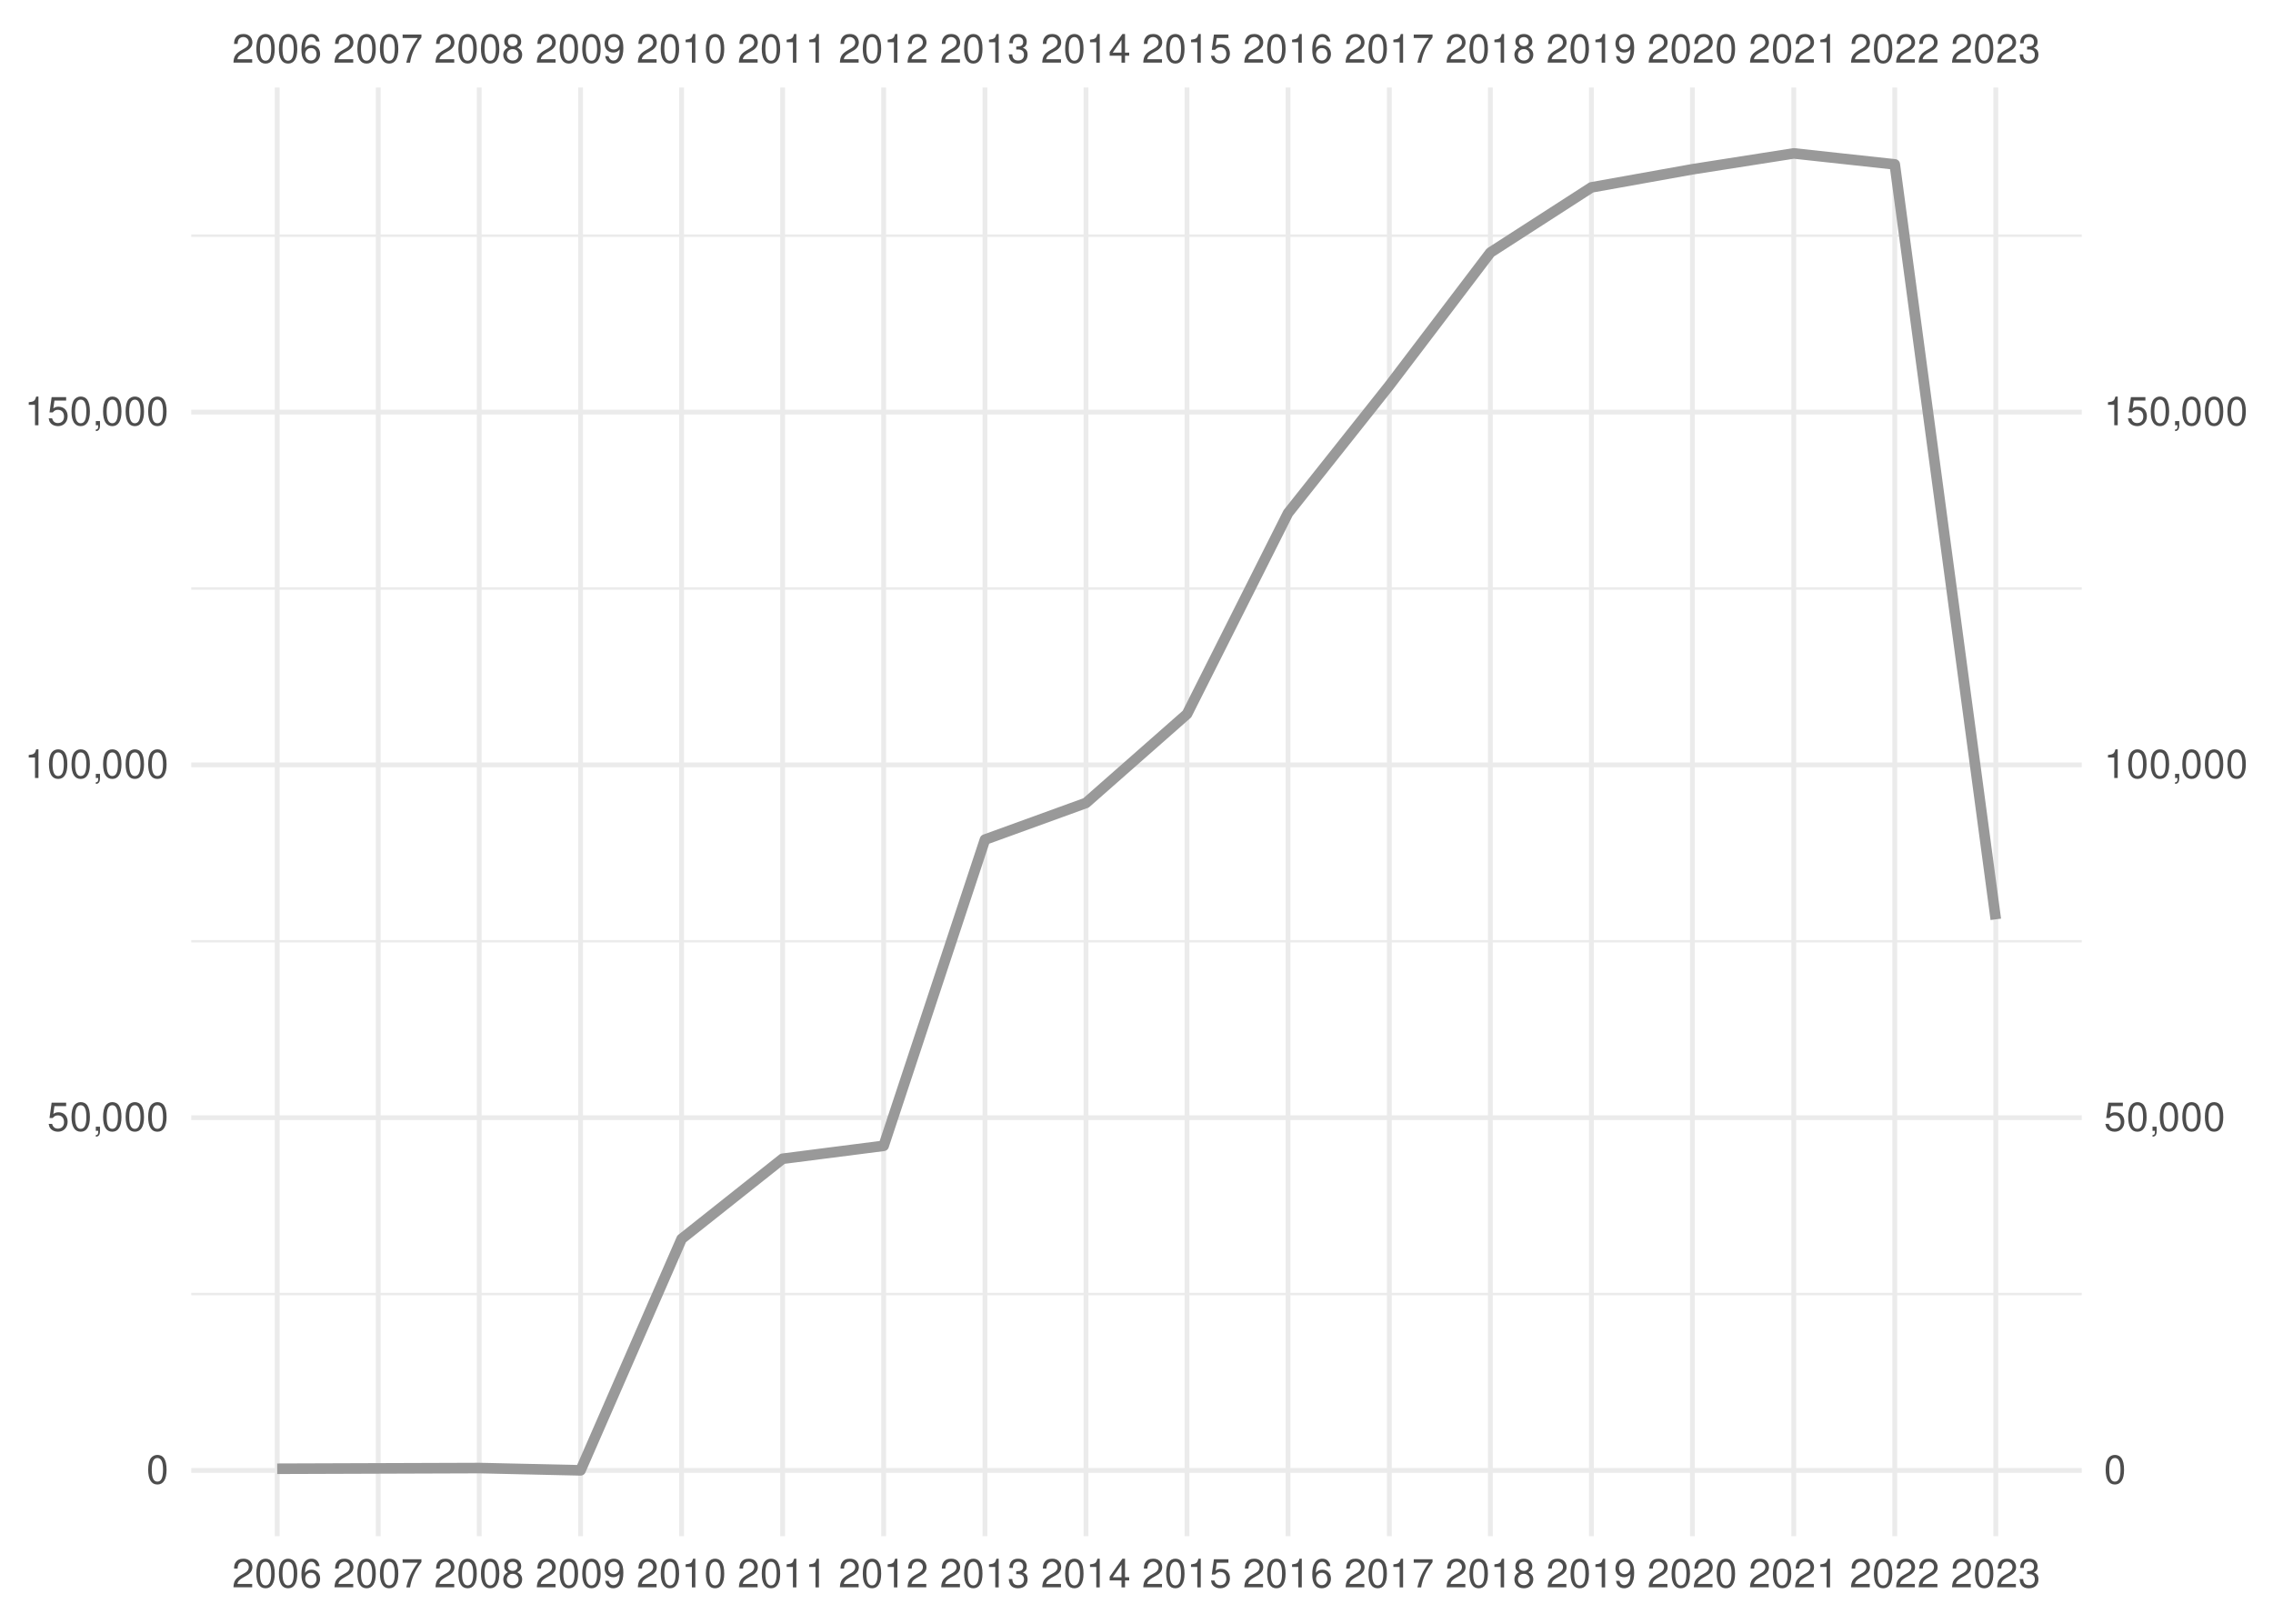
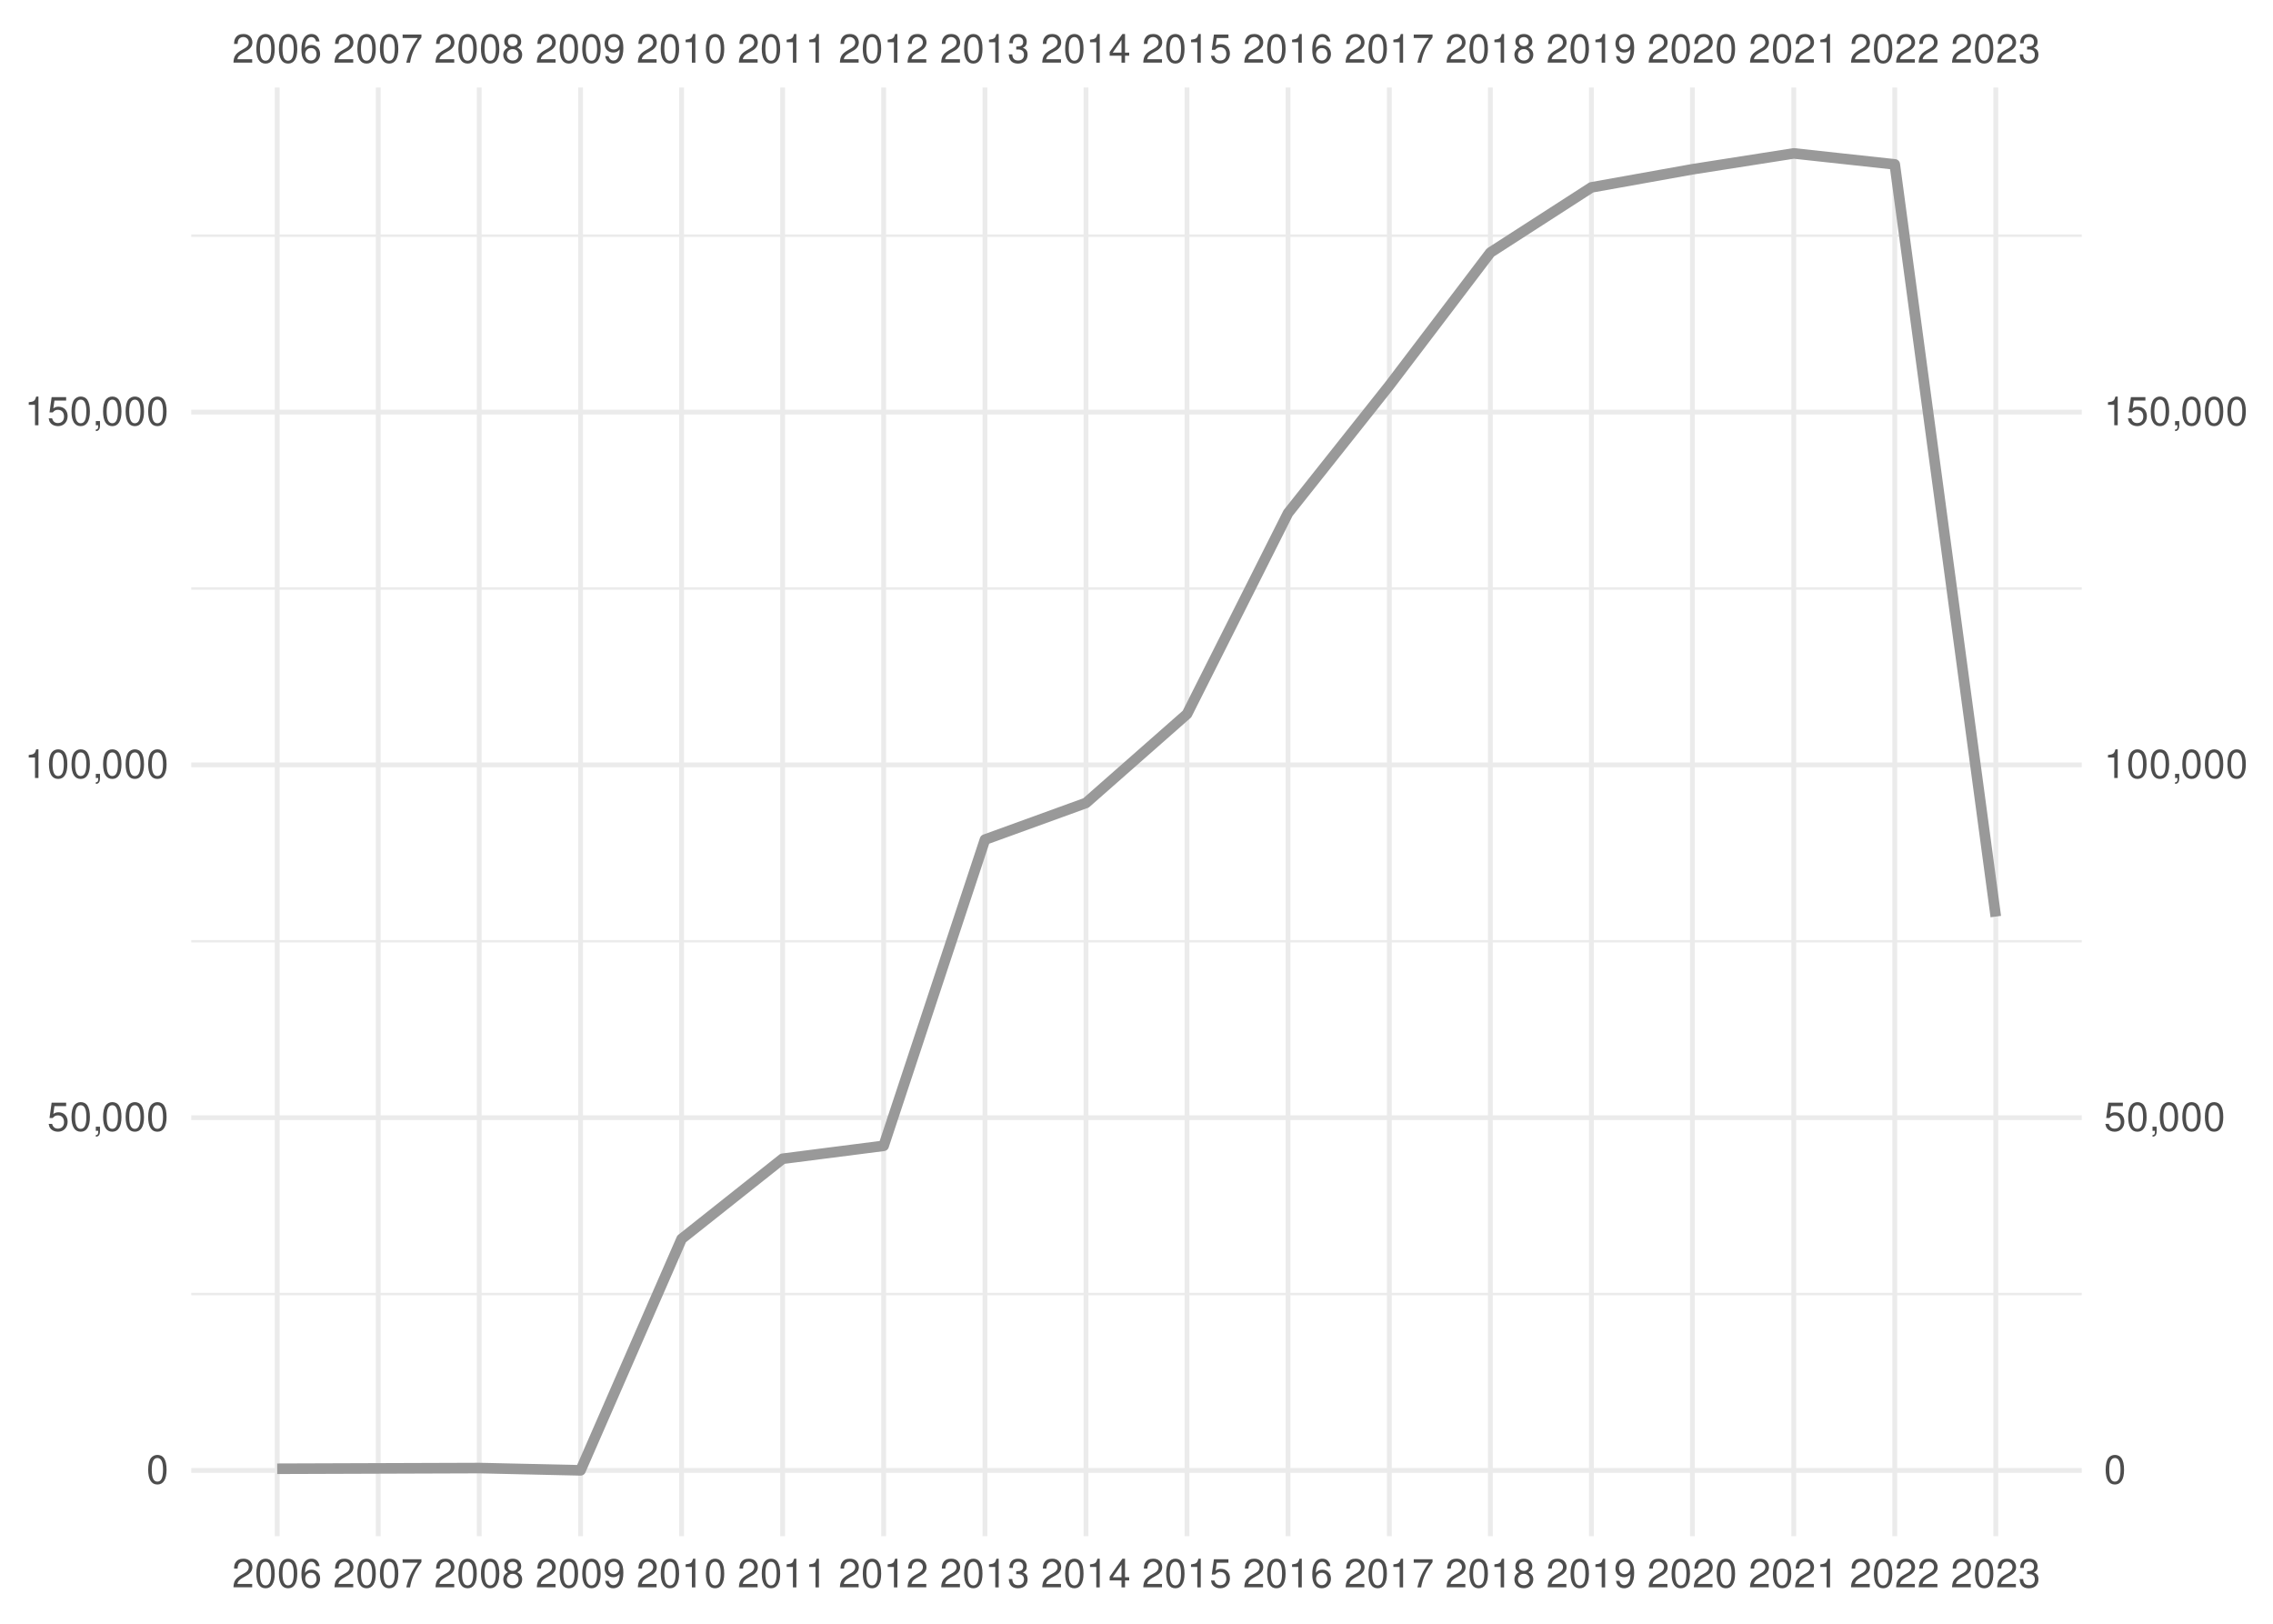
<svg xmlns="http://www.w3.org/2000/svg" xmlns:xlink="http://www.w3.org/1999/xlink" width="504pt" height="360pt" viewBox="0 0 504 360" version="1.1">
  <defs>
    <g>
      <symbol overflow="visible" id="glyph0-0">
        <path style="stroke:none;" d="" />
      </symbol>
      <symbol overflow="visible" id="glyph0-1">
        <path style="stroke:none;" d="M 4.453 -0.766 L 1.172 -0.766 C 1.25 -1.297 1.531 -1.625 2.297 -2.094 L 3.172 -2.594 C 4.047 -3.062 4.5 -3.719 4.5 -4.5 C 4.5 -5.031 4.281 -5.531 3.922 -5.875 C 3.547 -6.203 3.094 -6.359 2.5 -6.359 C 1.703 -6.359 1.125 -6.078 0.781 -5.531 C 0.547 -5.203 0.453 -4.797 0.438 -4.156 L 1.219 -4.156 C 1.234 -4.594 1.297 -4.844 1.406 -5.062 C 1.594 -5.438 2 -5.688 2.469 -5.688 C 3.172 -5.688 3.703 -5.172 3.703 -4.484 C 3.703 -3.969 3.406 -3.531 2.859 -3.219 L 2.047 -2.75 C 0.75 -2 0.375 -1.406 0.297 -0.016 L 4.453 -0.016 Z M 4.453 -0.766 " />
      </symbol>
      <symbol overflow="visible" id="glyph0-2">
        <path style="stroke:none;" d="M 2.422 -6.359 C 1.844 -6.359 1.312 -6.094 0.984 -5.672 C 0.578 -5.109 0.375 -4.25 0.375 -3.078 C 0.375 -0.938 1.078 0.203 2.422 0.203 C 3.734 0.203 4.453 -0.938 4.453 -3.031 C 4.453 -4.25 4.266 -5.078 3.859 -5.672 C 3.531 -6.109 3.016 -6.359 2.422 -6.359 Z M 2.422 -5.672 C 3.25 -5.672 3.672 -4.828 3.672 -3.094 C 3.672 -1.281 3.266 -0.438 2.406 -0.438 C 1.578 -0.438 1.172 -1.312 1.172 -3.062 C 1.172 -4.828 1.578 -5.672 2.422 -5.672 Z M 2.422 -5.672 " />
      </symbol>
      <symbol overflow="visible" id="glyph0-3">
        <path style="stroke:none;" d="M 4.375 -4.703 C 4.234 -5.75 3.562 -6.359 2.609 -6.359 C 1.922 -6.359 1.312 -6.031 0.938 -5.453 C 0.547 -4.828 0.375 -4.062 0.375 -2.906 C 0.375 -1.828 0.531 -1.156 0.906 -0.594 C 1.234 -0.078 1.781 0.203 2.469 0.203 C 3.656 0.203 4.516 -0.688 4.516 -1.922 C 4.516 -3.094 3.719 -3.922 2.609 -3.922 C 1.984 -3.922 1.5 -3.688 1.172 -3.234 C 1.172 -4.797 1.672 -5.672 2.562 -5.672 C 3.109 -5.672 3.484 -5.328 3.609 -4.703 Z M 2.5 -3.234 C 3.25 -3.234 3.719 -2.703 3.719 -1.859 C 3.719 -1.062 3.188 -0.484 2.484 -0.484 C 1.766 -0.484 1.219 -1.094 1.219 -1.906 C 1.219 -2.688 1.734 -3.234 2.5 -3.234 Z M 2.5 -3.234 " />
      </symbol>
      <symbol overflow="visible" id="glyph0-4">
        <path style="stroke:none;" d="M 4.578 -6.234 L 0.406 -6.234 L 0.406 -5.469 L 3.781 -5.469 C 2.281 -3.359 1.688 -2.047 1.219 0 L 2.047 0 C 2.391 -2 3.172 -3.719 4.578 -5.594 Z M 4.578 -6.234 " />
      </symbol>
      <symbol overflow="visible" id="glyph0-5">
        <path style="stroke:none;" d="M 3.438 -3.359 C 4.094 -3.75 4.297 -4.062 4.297 -4.656 C 4.297 -5.672 3.531 -6.359 2.422 -6.359 C 1.312 -6.359 0.547 -5.672 0.547 -4.672 C 0.547 -4.062 0.75 -3.75 1.391 -3.359 C 0.672 -2.984 0.328 -2.469 0.328 -1.766 C 0.328 -0.609 1.172 0.203 2.422 0.203 C 3.656 0.203 4.516 -0.609 4.516 -1.766 C 4.516 -2.469 4.156 -2.984 3.438 -3.359 Z M 2.422 -5.672 C 3.078 -5.672 3.5 -5.281 3.5 -4.641 C 3.5 -4.047 3.062 -3.656 2.422 -3.656 C 1.766 -3.656 1.344 -4.047 1.344 -4.656 C 1.344 -5.281 1.766 -5.672 2.422 -5.672 Z M 2.422 -3 C 3.188 -3 3.719 -2.484 3.719 -1.75 C 3.719 -0.984 3.203 -0.484 2.406 -0.484 C 1.641 -0.484 1.125 -1 1.125 -1.734 C 1.125 -2.5 1.641 -3 2.422 -3 Z M 2.422 -3 " />
      </symbol>
      <symbol overflow="visible" id="glyph0-6">
        <path style="stroke:none;" d="M 0.469 -1.453 C 0.609 -0.406 1.281 0.203 2.234 0.203 C 2.922 0.203 3.547 -0.125 3.922 -0.703 C 4.297 -1.328 4.484 -2.109 4.484 -3.25 C 4.484 -4.328 4.312 -5 3.953 -5.562 C 3.609 -6.094 3.062 -6.359 2.375 -6.359 C 1.188 -6.359 0.328 -5.469 0.328 -4.234 C 0.328 -3.062 1.125 -2.25 2.25 -2.25 C 2.844 -2.25 3.281 -2.453 3.672 -2.938 C 3.672 -1.359 3.172 -0.484 2.281 -0.484 C 1.734 -0.484 1.359 -0.828 1.234 -1.453 Z M 2.359 -5.688 C 3.094 -5.688 3.641 -5.078 3.641 -4.25 C 3.641 -3.469 3.109 -2.922 2.344 -2.922 C 1.594 -2.922 1.125 -3.453 1.125 -4.297 C 1.125 -5.109 1.641 -5.688 2.359 -5.688 Z M 2.359 -5.688 " />
      </symbol>
      <symbol overflow="visible" id="glyph0-7">
        <path style="stroke:none;" d="M 2.281 -4.531 L 2.281 0 L 3.047 0 L 3.047 -6.359 L 2.547 -6.359 C 2.266 -5.391 2.094 -5.25 0.891 -5.094 L 0.891 -4.531 Z M 2.281 -4.531 " />
      </symbol>
      <symbol overflow="visible" id="glyph0-8">
        <path style="stroke:none;" d="M 1.938 -2.922 L 2.359 -2.922 C 3.203 -2.922 3.656 -2.531 3.656 -1.766 C 3.656 -0.969 3.172 -0.484 2.375 -0.484 C 1.516 -0.484 1.109 -0.922 1.062 -1.844 L 0.281 -1.844 C 0.312 -1.344 0.406 -1 0.547 -0.719 C 0.875 -0.109 1.484 0.203 2.344 0.203 C 3.625 0.203 4.453 -0.578 4.453 -1.781 C 4.453 -2.594 4.141 -3.031 3.391 -3.297 C 3.969 -3.531 4.266 -3.969 4.266 -4.609 C 4.266 -5.703 3.547 -6.359 2.359 -6.359 C 1.109 -6.359 0.438 -5.656 0.406 -4.312 L 1.188 -4.312 C 1.203 -4.703 1.234 -4.922 1.328 -5.109 C 1.5 -5.469 1.891 -5.688 2.375 -5.688 C 3.062 -5.688 3.469 -5.266 3.469 -4.578 C 3.469 -4.141 3.312 -3.859 2.969 -3.719 C 2.766 -3.625 2.484 -3.594 1.938 -3.578 Z M 1.938 -2.922 " />
      </symbol>
      <symbol overflow="visible" id="glyph0-9">
        <path style="stroke:none;" d="M 2.875 -1.547 L 2.875 0 L 3.656 0 L 3.656 -1.547 L 4.578 -1.547 L 4.578 -2.234 L 3.656 -2.234 L 3.656 -6.359 L 3.078 -6.359 L 0.25 -2.359 L 0.25 -1.547 Z M 2.875 -2.234 L 0.922 -2.234 L 2.875 -5.047 Z M 2.875 -2.234 " />
      </symbol>
      <symbol overflow="visible" id="glyph0-10">
        <path style="stroke:none;" d="M 4.188 -6.234 L 0.969 -6.234 L 0.5 -2.844 L 1.219 -2.844 C 1.578 -3.266 1.875 -3.422 2.359 -3.422 C 3.203 -3.422 3.719 -2.844 3.719 -1.922 C 3.719 -1.031 3.203 -0.484 2.359 -0.484 C 1.688 -0.484 1.266 -0.828 1.078 -1.531 L 0.312 -1.531 C 0.406 -1.016 0.5 -0.781 0.688 -0.547 C 1.031 -0.078 1.672 0.203 2.375 0.203 C 3.641 0.203 4.516 -0.719 4.516 -2.031 C 4.516 -3.266 3.688 -4.109 2.5 -4.109 C 2.062 -4.109 1.703 -4 1.344 -3.734 L 1.594 -5.469 L 4.188 -5.469 Z M 4.188 -6.234 " />
      </symbol>
      <symbol overflow="visible" id="glyph0-11">
        <path style="stroke:none;" d="M 0.766 -0.922 L 0.766 0 L 1.297 0 L 1.297 0.156 C 1.297 0.766 1.172 0.938 0.766 0.953 L 0.766 1.297 C 1.344 1.312 1.688 0.891 1.688 0.141 L 1.688 -0.922 Z M 0.766 -0.922 " />
      </symbol>
    </g>
    <clipPath id="clip1">
      <path d="M 42.41 286 L 461.59 286 L 461.59 288 L 42.41 288 Z M 42.41 286 " />
    </clipPath>
    <clipPath id="clip2">
      <path d="M 42.41 208 L 461.59 208 L 461.59 209 L 42.41 209 Z M 42.41 208 " />
    </clipPath>
    <clipPath id="clip3">
      <path d="M 42.41 130 L 461.59 130 L 461.59 131 L 42.41 131 Z M 42.41 130 " />
    </clipPath>
    <clipPath id="clip4">
      <path d="M 42.41 51 L 461.59 51 L 461.59 53 L 42.41 53 Z M 42.41 51 " />
    </clipPath>
    <clipPath id="clip5">
      <path d="M 42.41 325 L 461.59 325 L 461.59 327 L 42.41 327 Z M 42.41 325 " />
    </clipPath>
    <clipPath id="clip6">
      <path d="M 42.41 247 L 461.59 247 L 461.59 249 L 42.41 249 Z M 42.41 247 " />
    </clipPath>
    <clipPath id="clip7">
      <path d="M 42.41 169 L 461.59 169 L 461.59 171 L 42.41 171 Z M 42.41 169 " />
    </clipPath>
    <clipPath id="clip8">
      <path d="M 42.41 90 L 461.59 90 L 461.59 92 L 42.41 92 Z M 42.41 90 " />
    </clipPath>
    <clipPath id="clip9">
      <path d="M 60 19.41 L 62 19.41 L 62 340.59 L 60 340.59 Z M 60 19.41 " />
    </clipPath>
    <clipPath id="clip10">
      <path d="M 83 19.41 L 85 19.41 L 85 340.59 L 83 340.59 Z M 83 19.41 " />
    </clipPath>
    <clipPath id="clip11">
      <path d="M 105 19.41 L 107 19.41 L 107 340.59 L 105 340.59 Z M 105 19.41 " />
    </clipPath>
    <clipPath id="clip12">
      <path d="M 128 19.41 L 130 19.41 L 130 340.59 L 128 340.59 Z M 128 19.41 " />
    </clipPath>
    <clipPath id="clip13">
      <path d="M 150 19.41 L 152 19.41 L 152 340.59 L 150 340.59 Z M 150 19.41 " />
    </clipPath>
    <clipPath id="clip14">
      <path d="M 173 19.41 L 175 19.41 L 175 340.59 L 173 340.59 Z M 173 19.41 " />
    </clipPath>
    <clipPath id="clip15">
      <path d="M 195 19.41 L 197 19.41 L 197 340.59 L 195 340.59 Z M 195 19.41 " />
    </clipPath>
    <clipPath id="clip16">
      <path d="M 217 19.41 L 219 19.41 L 219 340.59 L 217 340.59 Z M 217 19.41 " />
    </clipPath>
    <clipPath id="clip17">
      <path d="M 240 19.41 L 242 19.41 L 242 340.59 L 240 340.59 Z M 240 19.41 " />
    </clipPath>
    <clipPath id="clip18">
      <path d="M 262 19.41 L 264 19.41 L 264 340.59 L 262 340.59 Z M 262 19.41 " />
    </clipPath>
    <clipPath id="clip19">
      <path d="M 285 19.41 L 287 19.41 L 287 340.59 L 285 340.59 Z M 285 19.41 " />
    </clipPath>
    <clipPath id="clip20">
      <path d="M 307 19.41 L 309 19.41 L 309 340.59 L 307 340.59 Z M 307 19.41 " />
    </clipPath>
    <clipPath id="clip21">
      <path d="M 329 19.41 L 331 19.41 L 331 340.59 L 329 340.59 Z M 329 19.41 " />
    </clipPath>
    <clipPath id="clip22">
      <path d="M 352 19.41 L 354 19.41 L 354 340.59 L 352 340.59 Z M 352 19.41 " />
    </clipPath>
    <clipPath id="clip23">
      <path d="M 374 19.41 L 376 19.41 L 376 340.59 L 374 340.59 Z M 374 19.41 " />
    </clipPath>
    <clipPath id="clip24">
      <path d="M 397 19.41 L 399 19.41 L 399 340.59 L 397 340.59 Z M 397 19.41 " />
    </clipPath>
    <clipPath id="clip25">
      <path d="M 419 19.41 L 421 19.41 L 421 340.59 L 419 340.59 Z M 419 19.41 " />
    </clipPath>
    <clipPath id="clip26">
      <path d="M 442 19.41 L 444 19.41 L 444 340.59 L 442 340.59 Z M 442 19.41 " />
    </clipPath>
  </defs>
  <g id="surface41">
    <rect x="0" y="0" width="504" height="360" style="fill:rgb(100%,100%,100%);fill-opacity:1;stroke:none;" />
    <g clip-path="url(#clip1)" clip-rule="nonzero">
      <path style="fill:none;stroke-width:0.533;stroke-linecap:butt;stroke-linejoin:round;stroke:rgb(92.157%,92.157%,92.157%);stroke-opacity:1;stroke-miterlimit:10;" d="M 42.41 286.902 L 461.59 286.902 " />
    </g>
    <g clip-path="url(#clip2)" clip-rule="nonzero">
      <path style="fill:none;stroke-width:0.533;stroke-linecap:butt;stroke-linejoin:round;stroke:rgb(92.157%,92.157%,92.157%);stroke-opacity:1;stroke-miterlimit:10;" d="M 42.41 208.688 L 461.59 208.688 " />
    </g>
    <g clip-path="url(#clip3)" clip-rule="nonzero">
      <path style="fill:none;stroke-width:0.533;stroke-linecap:butt;stroke-linejoin:round;stroke:rgb(92.157%,92.157%,92.157%);stroke-opacity:1;stroke-miterlimit:10;" d="M 42.41 130.473 L 461.59 130.473 " />
    </g>
    <g clip-path="url(#clip4)" clip-rule="nonzero">
      <path style="fill:none;stroke-width:0.533;stroke-linecap:butt;stroke-linejoin:round;stroke:rgb(92.157%,92.157%,92.157%);stroke-opacity:1;stroke-miterlimit:10;" d="M 42.41 52.258 L 461.59 52.258 " />
    </g>
    <g clip-path="url(#clip5)" clip-rule="nonzero">
      <path style="fill:none;stroke-width:1.067;stroke-linecap:butt;stroke-linejoin:round;stroke:rgb(92.157%,92.157%,92.157%);stroke-opacity:1;stroke-miterlimit:10;" d="M 42.41 326.012 L 461.59 326.012 " />
    </g>
    <g clip-path="url(#clip6)" clip-rule="nonzero">
      <path style="fill:none;stroke-width:1.067;stroke-linecap:butt;stroke-linejoin:round;stroke:rgb(92.157%,92.157%,92.157%);stroke-opacity:1;stroke-miterlimit:10;" d="M 42.41 247.797 L 461.59 247.797 " />
    </g>
    <g clip-path="url(#clip7)" clip-rule="nonzero">
      <path style="fill:none;stroke-width:1.067;stroke-linecap:butt;stroke-linejoin:round;stroke:rgb(92.157%,92.157%,92.157%);stroke-opacity:1;stroke-miterlimit:10;" d="M 42.41 169.578 L 461.59 169.578 " />
    </g>
    <g clip-path="url(#clip8)" clip-rule="nonzero">
      <path style="fill:none;stroke-width:1.067;stroke-linecap:butt;stroke-linejoin:round;stroke:rgb(92.157%,92.157%,92.157%);stroke-opacity:1;stroke-miterlimit:10;" d="M 42.41 91.363 L 461.59 91.363 " />
    </g>
    <g clip-path="url(#clip9)" clip-rule="nonzero">
      <path style="fill:none;stroke-width:1.067;stroke-linecap:butt;stroke-linejoin:round;stroke:rgb(92.157%,92.157%,92.157%);stroke-opacity:1;stroke-miterlimit:10;" d="M 61.465 340.59 L 61.465 19.41 " />
    </g>
    <g clip-path="url(#clip10)" clip-rule="nonzero">
      <path style="fill:none;stroke-width:1.067;stroke-linecap:butt;stroke-linejoin:round;stroke:rgb(92.157%,92.157%,92.157%);stroke-opacity:1;stroke-miterlimit:10;" d="M 83.867 340.59 L 83.867 19.41 " />
    </g>
    <g clip-path="url(#clip11)" clip-rule="nonzero">
      <path style="fill:none;stroke-width:1.067;stroke-linecap:butt;stroke-linejoin:round;stroke:rgb(92.157%,92.157%,92.157%);stroke-opacity:1;stroke-miterlimit:10;" d="M 106.266 340.59 L 106.266 19.41 " />
    </g>
    <g clip-path="url(#clip12)" clip-rule="nonzero">
      <path style="fill:none;stroke-width:1.067;stroke-linecap:butt;stroke-linejoin:round;stroke:rgb(92.157%,92.157%,92.157%);stroke-opacity:1;stroke-miterlimit:10;" d="M 128.73 340.59 L 128.73 19.41 " />
    </g>
    <g clip-path="url(#clip13)" clip-rule="nonzero">
      <path style="fill:none;stroke-width:1.067;stroke-linecap:butt;stroke-linejoin:round;stroke:rgb(92.157%,92.157%,92.157%);stroke-opacity:1;stroke-miterlimit:10;" d="M 151.133 340.59 L 151.133 19.41 " />
    </g>
    <g clip-path="url(#clip14)" clip-rule="nonzero">
      <path style="fill:none;stroke-width:1.067;stroke-linecap:butt;stroke-linejoin:round;stroke:rgb(92.157%,92.157%,92.157%);stroke-opacity:1;stroke-miterlimit:10;" d="M 173.535 340.59 L 173.535 19.41 " />
    </g>
    <g clip-path="url(#clip15)" clip-rule="nonzero">
      <path style="fill:none;stroke-width:1.067;stroke-linecap:butt;stroke-linejoin:round;stroke:rgb(92.157%,92.157%,92.157%);stroke-opacity:1;stroke-miterlimit:10;" d="M 195.934 340.59 L 195.934 19.41 " />
    </g>
    <g clip-path="url(#clip16)" clip-rule="nonzero">
      <path style="fill:none;stroke-width:1.067;stroke-linecap:butt;stroke-linejoin:round;stroke:rgb(92.157%,92.157%,92.157%);stroke-opacity:1;stroke-miterlimit:10;" d="M 218.398 340.59 L 218.398 19.41 " />
    </g>
    <g clip-path="url(#clip17)" clip-rule="nonzero">
      <path style="fill:none;stroke-width:1.067;stroke-linecap:butt;stroke-linejoin:round;stroke:rgb(92.157%,92.157%,92.157%);stroke-opacity:1;stroke-miterlimit:10;" d="M 240.801 340.59 L 240.801 19.41 " />
    </g>
    <g clip-path="url(#clip18)" clip-rule="nonzero">
      <path style="fill:none;stroke-width:1.067;stroke-linecap:butt;stroke-linejoin:round;stroke:rgb(92.157%,92.157%,92.157%);stroke-opacity:1;stroke-miterlimit:10;" d="M 263.199 340.59 L 263.199 19.41 " />
    </g>
    <g clip-path="url(#clip19)" clip-rule="nonzero">
      <path style="fill:none;stroke-width:1.067;stroke-linecap:butt;stroke-linejoin:round;stroke:rgb(92.157%,92.157%,92.157%);stroke-opacity:1;stroke-miterlimit:10;" d="M 285.602 340.59 L 285.602 19.41 " />
    </g>
    <g clip-path="url(#clip20)" clip-rule="nonzero">
      <path style="fill:none;stroke-width:1.067;stroke-linecap:butt;stroke-linejoin:round;stroke:rgb(92.157%,92.157%,92.157%);stroke-opacity:1;stroke-miterlimit:10;" d="M 308.066 340.59 L 308.066 19.41 " />
    </g>
    <g clip-path="url(#clip21)" clip-rule="nonzero">
      <path style="fill:none;stroke-width:1.067;stroke-linecap:butt;stroke-linejoin:round;stroke:rgb(92.157%,92.157%,92.157%);stroke-opacity:1;stroke-miterlimit:10;" d="M 330.465 340.59 L 330.465 19.41 " />
    </g>
    <g clip-path="url(#clip22)" clip-rule="nonzero">
      <path style="fill:none;stroke-width:1.067;stroke-linecap:butt;stroke-linejoin:round;stroke:rgb(92.157%,92.157%,92.157%);stroke-opacity:1;stroke-miterlimit:10;" d="M 352.867 340.59 L 352.867 19.41 " />
    </g>
    <g clip-path="url(#clip23)" clip-rule="nonzero">
      <path style="fill:none;stroke-width:1.067;stroke-linecap:butt;stroke-linejoin:round;stroke:rgb(92.157%,92.157%,92.157%);stroke-opacity:1;stroke-miterlimit:10;" d="M 375.27 340.59 L 375.27 19.41 " />
    </g>
    <g clip-path="url(#clip24)" clip-rule="nonzero">
      <path style="fill:none;stroke-width:1.067;stroke-linecap:butt;stroke-linejoin:round;stroke:rgb(92.157%,92.157%,92.157%);stroke-opacity:1;stroke-miterlimit:10;" d="M 397.734 340.59 L 397.734 19.41 " />
    </g>
    <g clip-path="url(#clip25)" clip-rule="nonzero">
      <path style="fill:none;stroke-width:1.067;stroke-linecap:butt;stroke-linejoin:round;stroke:rgb(92.157%,92.157%,92.157%);stroke-opacity:1;stroke-miterlimit:10;" d="M 420.133 340.59 L 420.133 19.41 " />
    </g>
    <g clip-path="url(#clip26)" clip-rule="nonzero">
      <path style="fill:none;stroke-width:1.067;stroke-linecap:butt;stroke-linejoin:round;stroke:rgb(92.157%,92.157%,92.157%);stroke-opacity:1;stroke-miterlimit:10;" d="M 442.535 340.59 L 442.535 19.41 " />
    </g>
-     <path style="fill:none;stroke-width:2.347;stroke-linecap:butt;stroke-linejoin:round;stroke:rgb(60%,60%,60%);stroke-opacity:1;stroke-miterlimit:10;" d="M 61.465 325.637 L 106.266 325.484 L 128.73 325.988 L 151.133 274.68 L 173.535 256.906 L 195.934 254.039 L 218.398 186.152 L 240.801 178.02 L 263.199 158.309 L 285.602 113.762 L 308.066 85.469 L 330.465 55.988 L 352.867 41.547 L 375.27 37.531 L 397.734 34.012 L 420.133 36.445 L 442.535 203.824 " />
+     <path style="fill:none;stroke-width:2.347;stroke-linecap:butt;stroke-linejoin:round;stroke:rgb(60%,60%,60%);stroke-opacity:1;stroke-miterlimit:10;" d="M 61.465 325.637 L 106.266 325.484 L 128.73 325.988 L 151.133 274.68 L 173.535 256.906 L 195.934 254.039 L 218.398 186.152 L 240.801 178.02 L 263.199 158.309 L 285.602 113.762 L 308.066 85.469 L 330.465 55.988 L 352.867 41.547 L 375.27 37.531 L 397.734 34.012 L 420.133 36.445 L 442.535 203.215 " />
    <g style="fill:rgb(30.196%,30.196%,30.196%);fill-opacity:1;">
      <use xlink:href="#glyph0-1" x="51.465" y="13.896" />
      <use xlink:href="#glyph0-2" x="56.465" y="13.896" />
      <use xlink:href="#glyph0-2" x="61.465" y="13.896" />
      <use xlink:href="#glyph0-3" x="66.465" y="13.896" />
    </g>
    <g style="fill:rgb(30.196%,30.196%,30.196%);fill-opacity:1;">
      <use xlink:href="#glyph0-1" x="73.867" y="13.896" />
      <use xlink:href="#glyph0-2" x="78.867" y="13.896" />
      <use xlink:href="#glyph0-2" x="83.867" y="13.896" />
      <use xlink:href="#glyph0-4" x="88.867" y="13.896" />
    </g>
    <g style="fill:rgb(30.196%,30.196%,30.196%);fill-opacity:1;">
      <use xlink:href="#glyph0-1" x="96.266" y="13.896" />
      <use xlink:href="#glyph0-2" x="101.266" y="13.896" />
      <use xlink:href="#glyph0-2" x="106.266" y="13.896" />
      <use xlink:href="#glyph0-5" x="111.266" y="13.896" />
    </g>
    <g style="fill:rgb(30.196%,30.196%,30.196%);fill-opacity:1;">
      <use xlink:href="#glyph0-1" x="118.73" y="13.896" />
      <use xlink:href="#glyph0-2" x="123.73" y="13.896" />
      <use xlink:href="#glyph0-2" x="128.73" y="13.896" />
      <use xlink:href="#glyph0-6" x="133.73" y="13.896" />
    </g>
    <g style="fill:rgb(30.196%,30.196%,30.196%);fill-opacity:1;">
      <use xlink:href="#glyph0-1" x="141.133" y="13.896" />
      <use xlink:href="#glyph0-2" x="146.133" y="13.896" />
      <use xlink:href="#glyph0-7" x="151.133" y="13.896" />
      <use xlink:href="#glyph0-2" x="156.133" y="13.896" />
    </g>
    <g style="fill:rgb(30.196%,30.196%,30.196%);fill-opacity:1;">
      <use xlink:href="#glyph0-1" x="163.535" y="13.896" />
      <use xlink:href="#glyph0-2" x="168.535" y="13.896" />
      <use xlink:href="#glyph0-7" x="173.535" y="13.896" />
      <use xlink:href="#glyph0-7" x="178.535" y="13.896" />
    </g>
    <g style="fill:rgb(30.196%,30.196%,30.196%);fill-opacity:1;">
      <use xlink:href="#glyph0-1" x="185.934" y="13.896" />
      <use xlink:href="#glyph0-2" x="190.934" y="13.896" />
      <use xlink:href="#glyph0-7" x="195.934" y="13.896" />
      <use xlink:href="#glyph0-1" x="200.934" y="13.896" />
    </g>
    <g style="fill:rgb(30.196%,30.196%,30.196%);fill-opacity:1;">
      <use xlink:href="#glyph0-1" x="208.398" y="13.896" />
      <use xlink:href="#glyph0-2" x="213.398" y="13.896" />
      <use xlink:href="#glyph0-7" x="218.398" y="13.896" />
      <use xlink:href="#glyph0-8" x="223.398" y="13.896" />
    </g>
    <g style="fill:rgb(30.196%,30.196%,30.196%);fill-opacity:1;">
      <use xlink:href="#glyph0-1" x="230.801" y="13.896" />
      <use xlink:href="#glyph0-2" x="235.801" y="13.896" />
      <use xlink:href="#glyph0-7" x="240.801" y="13.896" />
      <use xlink:href="#glyph0-9" x="245.801" y="13.896" />
    </g>
    <g style="fill:rgb(30.196%,30.196%,30.196%);fill-opacity:1;">
      <use xlink:href="#glyph0-1" x="253.199" y="13.896" />
      <use xlink:href="#glyph0-2" x="258.199" y="13.896" />
      <use xlink:href="#glyph0-7" x="263.199" y="13.896" />
      <use xlink:href="#glyph0-10" x="268.199" y="13.896" />
    </g>
    <g style="fill:rgb(30.196%,30.196%,30.196%);fill-opacity:1;">
      <use xlink:href="#glyph0-1" x="275.602" y="13.896" />
      <use xlink:href="#glyph0-2" x="280.602" y="13.896" />
      <use xlink:href="#glyph0-7" x="285.602" y="13.896" />
      <use xlink:href="#glyph0-3" x="290.602" y="13.896" />
    </g>
    <g style="fill:rgb(30.196%,30.196%,30.196%);fill-opacity:1;">
      <use xlink:href="#glyph0-1" x="298.066" y="13.896" />
      <use xlink:href="#glyph0-2" x="303.066" y="13.896" />
      <use xlink:href="#glyph0-7" x="308.066" y="13.896" />
      <use xlink:href="#glyph0-4" x="313.066" y="13.896" />
    </g>
    <g style="fill:rgb(30.196%,30.196%,30.196%);fill-opacity:1;">
      <use xlink:href="#glyph0-1" x="320.465" y="13.896" />
      <use xlink:href="#glyph0-2" x="325.465" y="13.896" />
      <use xlink:href="#glyph0-7" x="330.465" y="13.896" />
      <use xlink:href="#glyph0-5" x="335.465" y="13.896" />
    </g>
    <g style="fill:rgb(30.196%,30.196%,30.196%);fill-opacity:1;">
      <use xlink:href="#glyph0-1" x="342.867" y="13.896" />
      <use xlink:href="#glyph0-2" x="347.867" y="13.896" />
      <use xlink:href="#glyph0-7" x="352.867" y="13.896" />
      <use xlink:href="#glyph0-6" x="357.867" y="13.896" />
    </g>
    <g style="fill:rgb(30.196%,30.196%,30.196%);fill-opacity:1;">
      <use xlink:href="#glyph0-1" x="365.27" y="13.896" />
      <use xlink:href="#glyph0-2" x="370.27" y="13.896" />
      <use xlink:href="#glyph0-1" x="375.27" y="13.896" />
      <use xlink:href="#glyph0-2" x="380.27" y="13.896" />
    </g>
    <g style="fill:rgb(30.196%,30.196%,30.196%);fill-opacity:1;">
      <use xlink:href="#glyph0-1" x="387.734" y="13.896" />
      <use xlink:href="#glyph0-2" x="392.734" y="13.896" />
      <use xlink:href="#glyph0-1" x="397.734" y="13.896" />
      <use xlink:href="#glyph0-7" x="402.734" y="13.896" />
    </g>
    <g style="fill:rgb(30.196%,30.196%,30.196%);fill-opacity:1;">
      <use xlink:href="#glyph0-1" x="410.133" y="13.896" />
      <use xlink:href="#glyph0-2" x="415.133" y="13.896" />
      <use xlink:href="#glyph0-1" x="420.133" y="13.896" />
      <use xlink:href="#glyph0-1" x="425.133" y="13.896" />
    </g>
    <g style="fill:rgb(30.196%,30.196%,30.196%);fill-opacity:1;">
      <use xlink:href="#glyph0-1" x="432.535" y="13.896" />
      <use xlink:href="#glyph0-2" x="437.535" y="13.896" />
      <use xlink:href="#glyph0-1" x="442.535" y="13.896" />
      <use xlink:href="#glyph0-8" x="447.535" y="13.896" />
    </g>
    <g style="fill:rgb(30.196%,30.196%,30.196%);fill-opacity:1;">
      <use xlink:href="#glyph0-2" x="32.48" y="328.927" />
    </g>
    <g style="fill:rgb(30.196%,30.196%,30.196%);fill-opacity:1;">
      <use xlink:href="#glyph0-10" x="10.48" y="250.712" />
      <use xlink:href="#glyph0-2" x="15.48" y="250.712" />
      <use xlink:href="#glyph0-11" x="20.48" y="250.712" />
      <use xlink:href="#glyph0-2" x="22.48" y="250.712" />
      <use xlink:href="#glyph0-2" x="27.48" y="250.712" />
      <use xlink:href="#glyph0-2" x="32.48" y="250.712" />
    </g>
    <g style="fill:rgb(30.196%,30.196%,30.196%);fill-opacity:1;">
      <use xlink:href="#glyph0-7" x="5.48" y="172.493" />
      <use xlink:href="#glyph0-2" x="10.48" y="172.493" />
      <use xlink:href="#glyph0-2" x="15.48" y="172.493" />
      <use xlink:href="#glyph0-11" x="20.48" y="172.493" />
      <use xlink:href="#glyph0-2" x="22.48" y="172.493" />
      <use xlink:href="#glyph0-2" x="27.48" y="172.493" />
      <use xlink:href="#glyph0-2" x="32.48" y="172.493" />
    </g>
    <g style="fill:rgb(30.196%,30.196%,30.196%);fill-opacity:1;">
      <use xlink:href="#glyph0-7" x="5.48" y="94.278" />
      <use xlink:href="#glyph0-10" x="10.48" y="94.278" />
      <use xlink:href="#glyph0-2" x="15.48" y="94.278" />
      <use xlink:href="#glyph0-11" x="20.48" y="94.278" />
      <use xlink:href="#glyph0-2" x="22.48" y="94.278" />
      <use xlink:href="#glyph0-2" x="27.48" y="94.278" />
      <use xlink:href="#glyph0-2" x="32.48" y="94.278" />
    </g>
    <g style="fill:rgb(30.196%,30.196%,30.196%);fill-opacity:1;">
      <use xlink:href="#glyph0-2" x="466.52" y="328.927" />
    </g>
    <g style="fill:rgb(30.196%,30.196%,30.196%);fill-opacity:1;">
      <use xlink:href="#glyph0-10" x="466.52" y="250.712" />
      <use xlink:href="#glyph0-2" x="471.52" y="250.712" />
      <use xlink:href="#glyph0-11" x="476.52" y="250.712" />
      <use xlink:href="#glyph0-2" x="478.52" y="250.712" />
      <use xlink:href="#glyph0-2" x="483.52" y="250.712" />
      <use xlink:href="#glyph0-2" x="488.52" y="250.712" />
    </g>
    <g style="fill:rgb(30.196%,30.196%,30.196%);fill-opacity:1;">
      <use xlink:href="#glyph0-7" x="466.52" y="172.493" />
      <use xlink:href="#glyph0-2" x="471.52" y="172.493" />
      <use xlink:href="#glyph0-2" x="476.52" y="172.493" />
      <use xlink:href="#glyph0-11" x="481.52" y="172.493" />
      <use xlink:href="#glyph0-2" x="483.52" y="172.493" />
      <use xlink:href="#glyph0-2" x="488.52" y="172.493" />
      <use xlink:href="#glyph0-2" x="493.52" y="172.493" />
    </g>
    <g style="fill:rgb(30.196%,30.196%,30.196%);fill-opacity:1;">
      <use xlink:href="#glyph0-7" x="466.52" y="94.278" />
      <use xlink:href="#glyph0-10" x="471.52" y="94.278" />
      <use xlink:href="#glyph0-2" x="476.52" y="94.278" />
      <use xlink:href="#glyph0-11" x="481.52" y="94.278" />
      <use xlink:href="#glyph0-2" x="483.52" y="94.278" />
      <use xlink:href="#glyph0-2" x="488.52" y="94.278" />
      <use xlink:href="#glyph0-2" x="493.52" y="94.278" />
    </g>
    <g style="fill:rgb(30.196%,30.196%,30.196%);fill-opacity:1;">
      <use xlink:href="#glyph0-1" x="51.465" y="351.935" />
      <use xlink:href="#glyph0-2" x="56.465" y="351.935" />
      <use xlink:href="#glyph0-2" x="61.465" y="351.935" />
      <use xlink:href="#glyph0-3" x="66.465" y="351.935" />
    </g>
    <g style="fill:rgb(30.196%,30.196%,30.196%);fill-opacity:1;">
      <use xlink:href="#glyph0-1" x="73.867" y="351.935" />
      <use xlink:href="#glyph0-2" x="78.867" y="351.935" />
      <use xlink:href="#glyph0-2" x="83.867" y="351.935" />
      <use xlink:href="#glyph0-4" x="88.867" y="351.935" />
    </g>
    <g style="fill:rgb(30.196%,30.196%,30.196%);fill-opacity:1;">
      <use xlink:href="#glyph0-1" x="96.266" y="351.935" />
      <use xlink:href="#glyph0-2" x="101.266" y="351.935" />
      <use xlink:href="#glyph0-2" x="106.266" y="351.935" />
      <use xlink:href="#glyph0-5" x="111.266" y="351.935" />
    </g>
    <g style="fill:rgb(30.196%,30.196%,30.196%);fill-opacity:1;">
      <use xlink:href="#glyph0-1" x="118.73" y="351.935" />
      <use xlink:href="#glyph0-2" x="123.73" y="351.935" />
      <use xlink:href="#glyph0-2" x="128.73" y="351.935" />
      <use xlink:href="#glyph0-6" x="133.73" y="351.935" />
    </g>
    <g style="fill:rgb(30.196%,30.196%,30.196%);fill-opacity:1;">
      <use xlink:href="#glyph0-1" x="141.133" y="351.935" />
      <use xlink:href="#glyph0-2" x="146.133" y="351.935" />
      <use xlink:href="#glyph0-7" x="151.133" y="351.935" />
      <use xlink:href="#glyph0-2" x="156.133" y="351.935" />
    </g>
    <g style="fill:rgb(30.196%,30.196%,30.196%);fill-opacity:1;">
      <use xlink:href="#glyph0-1" x="163.535" y="351.935" />
      <use xlink:href="#glyph0-2" x="168.535" y="351.935" />
      <use xlink:href="#glyph0-7" x="173.535" y="351.935" />
      <use xlink:href="#glyph0-7" x="178.535" y="351.935" />
    </g>
    <g style="fill:rgb(30.196%,30.196%,30.196%);fill-opacity:1;">
      <use xlink:href="#glyph0-1" x="185.934" y="351.935" />
      <use xlink:href="#glyph0-2" x="190.934" y="351.935" />
      <use xlink:href="#glyph0-7" x="195.934" y="351.935" />
      <use xlink:href="#glyph0-1" x="200.934" y="351.935" />
    </g>
    <g style="fill:rgb(30.196%,30.196%,30.196%);fill-opacity:1;">
      <use xlink:href="#glyph0-1" x="208.398" y="351.935" />
      <use xlink:href="#glyph0-2" x="213.398" y="351.935" />
      <use xlink:href="#glyph0-7" x="218.398" y="351.935" />
      <use xlink:href="#glyph0-8" x="223.398" y="351.935" />
    </g>
    <g style="fill:rgb(30.196%,30.196%,30.196%);fill-opacity:1;">
      <use xlink:href="#glyph0-1" x="230.801" y="351.935" />
      <use xlink:href="#glyph0-2" x="235.801" y="351.935" />
      <use xlink:href="#glyph0-7" x="240.801" y="351.935" />
      <use xlink:href="#glyph0-9" x="245.801" y="351.935" />
    </g>
    <g style="fill:rgb(30.196%,30.196%,30.196%);fill-opacity:1;">
      <use xlink:href="#glyph0-1" x="253.199" y="351.935" />
      <use xlink:href="#glyph0-2" x="258.199" y="351.935" />
      <use xlink:href="#glyph0-7" x="263.199" y="351.935" />
      <use xlink:href="#glyph0-10" x="268.199" y="351.935" />
    </g>
    <g style="fill:rgb(30.196%,30.196%,30.196%);fill-opacity:1;">
      <use xlink:href="#glyph0-1" x="275.602" y="351.935" />
      <use xlink:href="#glyph0-2" x="280.602" y="351.935" />
      <use xlink:href="#glyph0-7" x="285.602" y="351.935" />
      <use xlink:href="#glyph0-3" x="290.602" y="351.935" />
    </g>
    <g style="fill:rgb(30.196%,30.196%,30.196%);fill-opacity:1;">
      <use xlink:href="#glyph0-1" x="298.066" y="351.935" />
      <use xlink:href="#glyph0-2" x="303.066" y="351.935" />
      <use xlink:href="#glyph0-7" x="308.066" y="351.935" />
      <use xlink:href="#glyph0-4" x="313.066" y="351.935" />
    </g>
    <g style="fill:rgb(30.196%,30.196%,30.196%);fill-opacity:1;">
      <use xlink:href="#glyph0-1" x="320.465" y="351.935" />
      <use xlink:href="#glyph0-2" x="325.465" y="351.935" />
      <use xlink:href="#glyph0-7" x="330.465" y="351.935" />
      <use xlink:href="#glyph0-5" x="335.465" y="351.935" />
    </g>
    <g style="fill:rgb(30.196%,30.196%,30.196%);fill-opacity:1;">
      <use xlink:href="#glyph0-1" x="342.867" y="351.935" />
      <use xlink:href="#glyph0-2" x="347.867" y="351.935" />
      <use xlink:href="#glyph0-7" x="352.867" y="351.935" />
      <use xlink:href="#glyph0-6" x="357.867" y="351.935" />
    </g>
    <g style="fill:rgb(30.196%,30.196%,30.196%);fill-opacity:1;">
      <use xlink:href="#glyph0-1" x="365.27" y="351.935" />
      <use xlink:href="#glyph0-2" x="370.27" y="351.935" />
      <use xlink:href="#glyph0-1" x="375.27" y="351.935" />
      <use xlink:href="#glyph0-2" x="380.27" y="351.935" />
    </g>
    <g style="fill:rgb(30.196%,30.196%,30.196%);fill-opacity:1;">
      <use xlink:href="#glyph0-1" x="387.734" y="351.935" />
      <use xlink:href="#glyph0-2" x="392.734" y="351.935" />
      <use xlink:href="#glyph0-1" x="397.734" y="351.935" />
      <use xlink:href="#glyph0-7" x="402.734" y="351.935" />
    </g>
    <g style="fill:rgb(30.196%,30.196%,30.196%);fill-opacity:1;">
      <use xlink:href="#glyph0-1" x="410.133" y="351.935" />
      <use xlink:href="#glyph0-2" x="415.133" y="351.935" />
      <use xlink:href="#glyph0-1" x="420.133" y="351.935" />
      <use xlink:href="#glyph0-1" x="425.133" y="351.935" />
    </g>
    <g style="fill:rgb(30.196%,30.196%,30.196%);fill-opacity:1;">
      <use xlink:href="#glyph0-1" x="432.535" y="351.935" />
      <use xlink:href="#glyph0-2" x="437.535" y="351.935" />
      <use xlink:href="#glyph0-1" x="442.535" y="351.935" />
      <use xlink:href="#glyph0-8" x="447.535" y="351.935" />
    </g>
  </g>
</svg>
